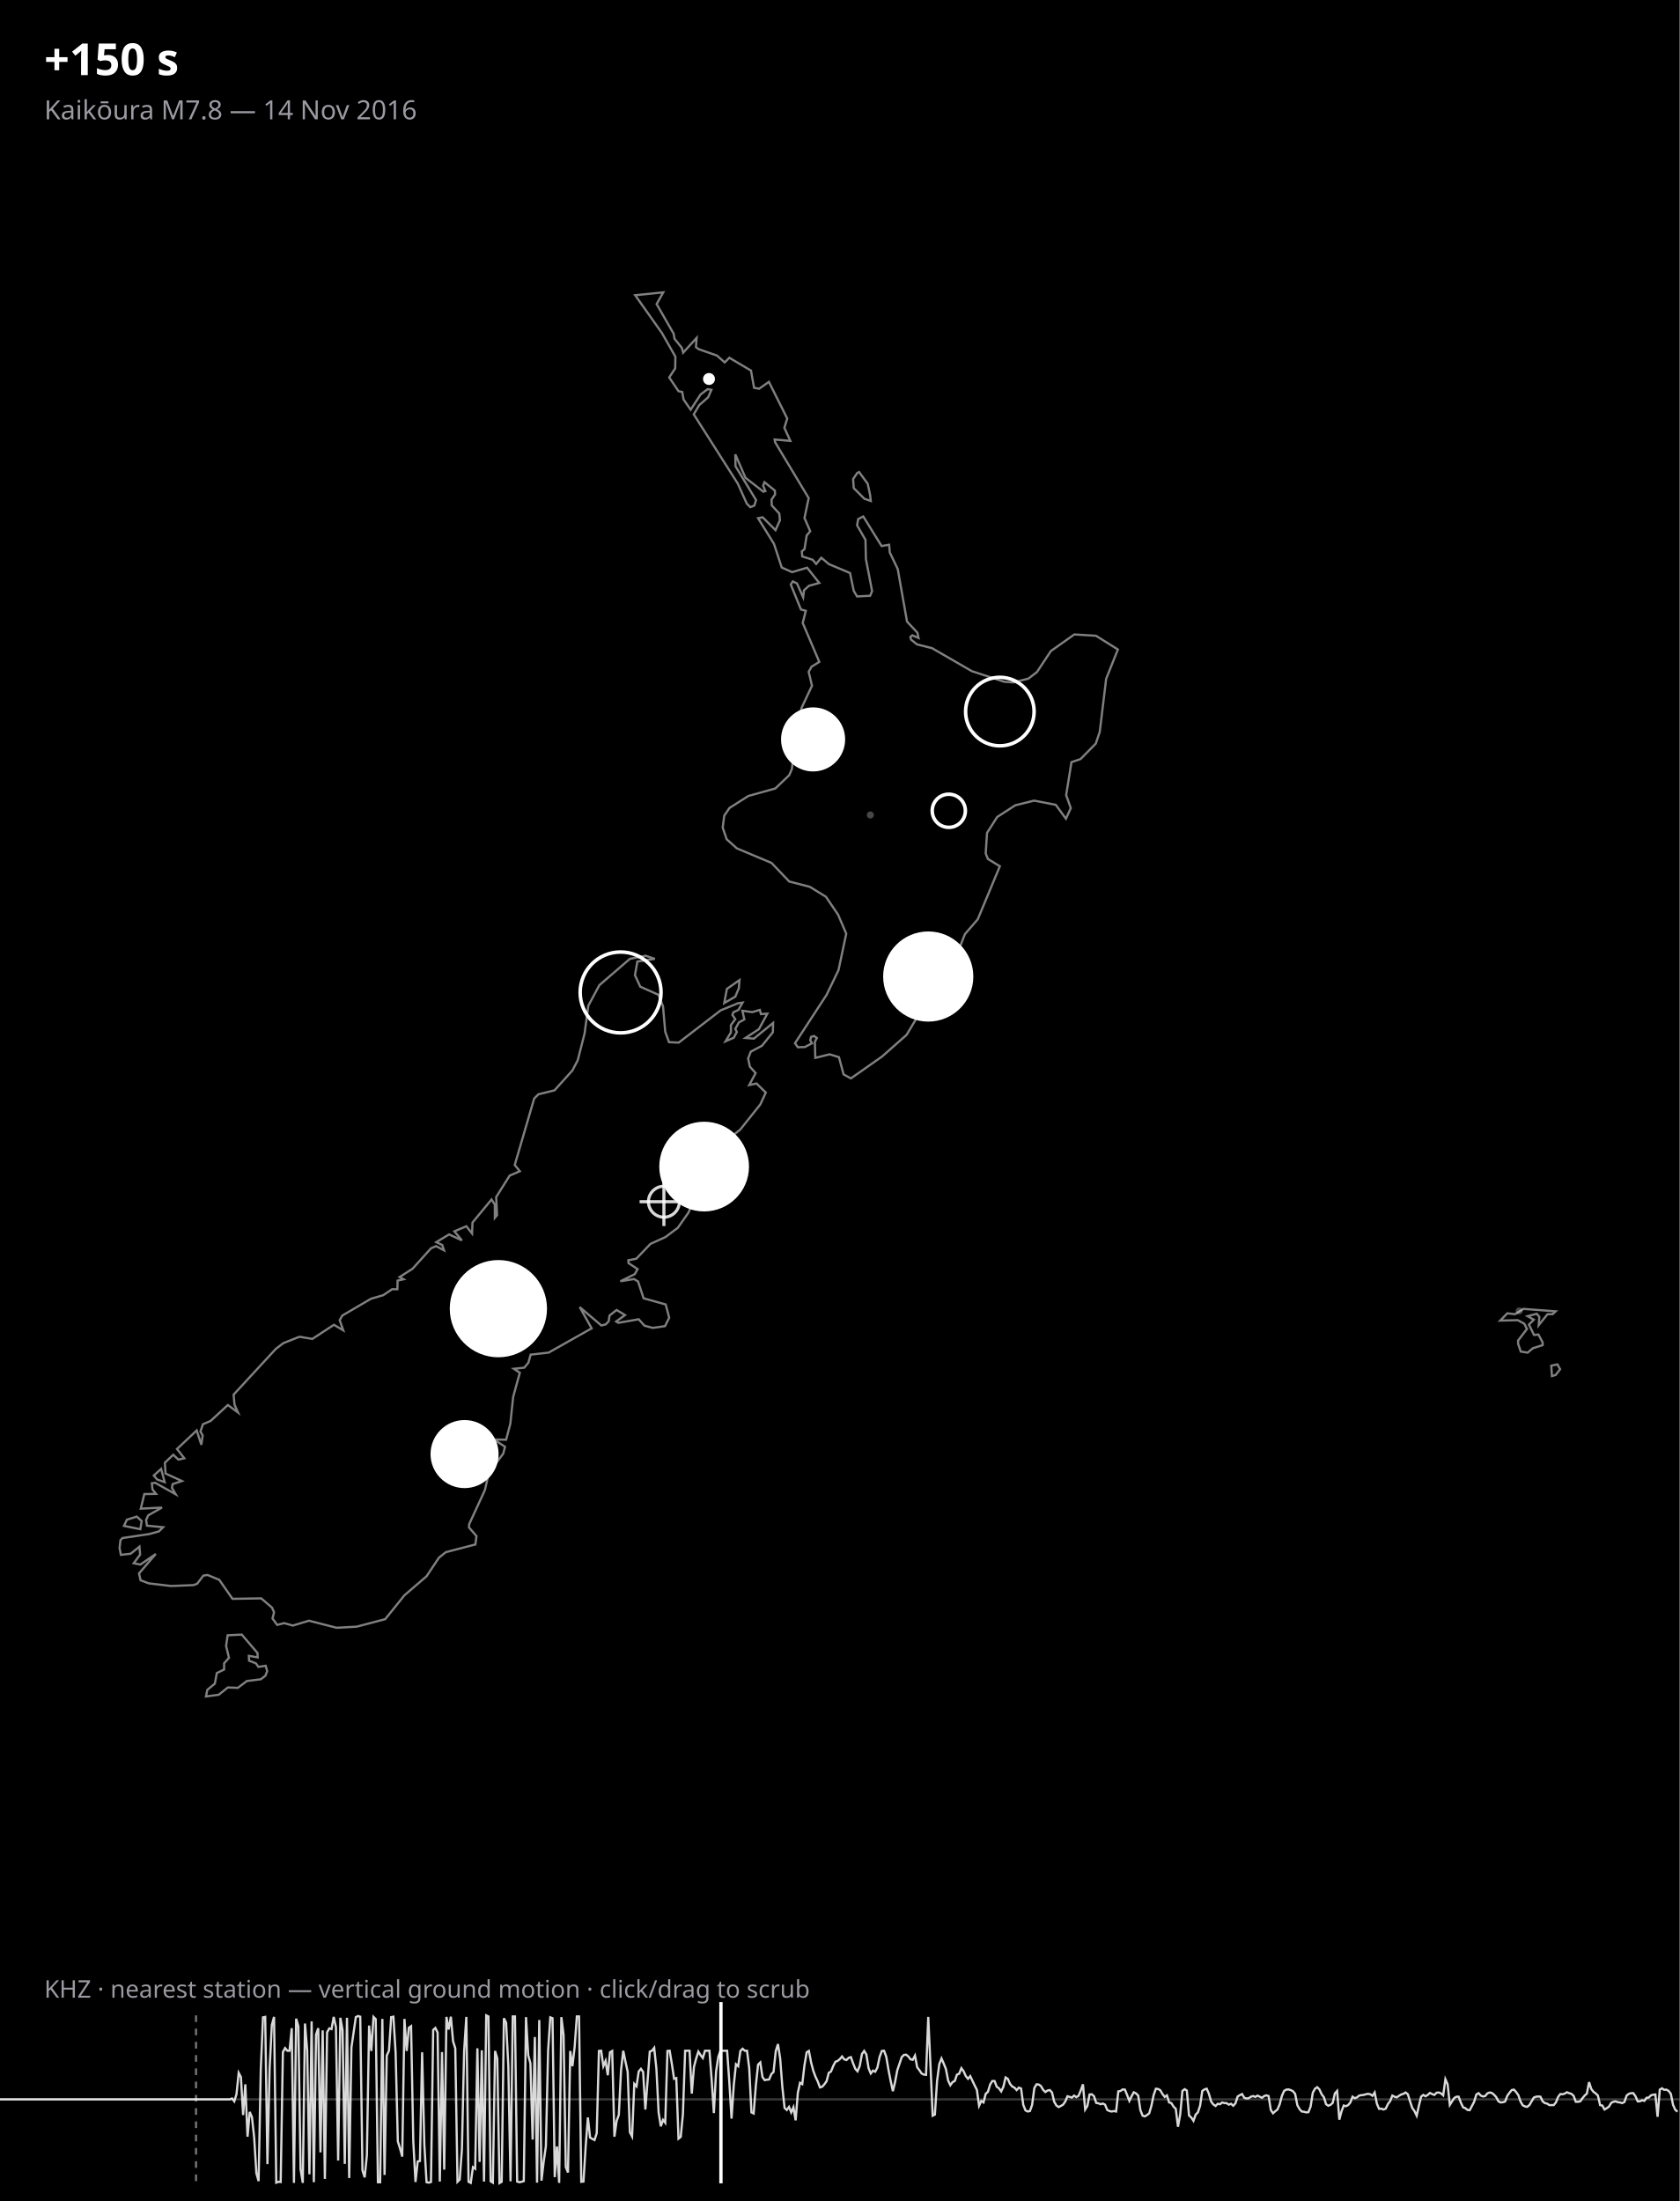
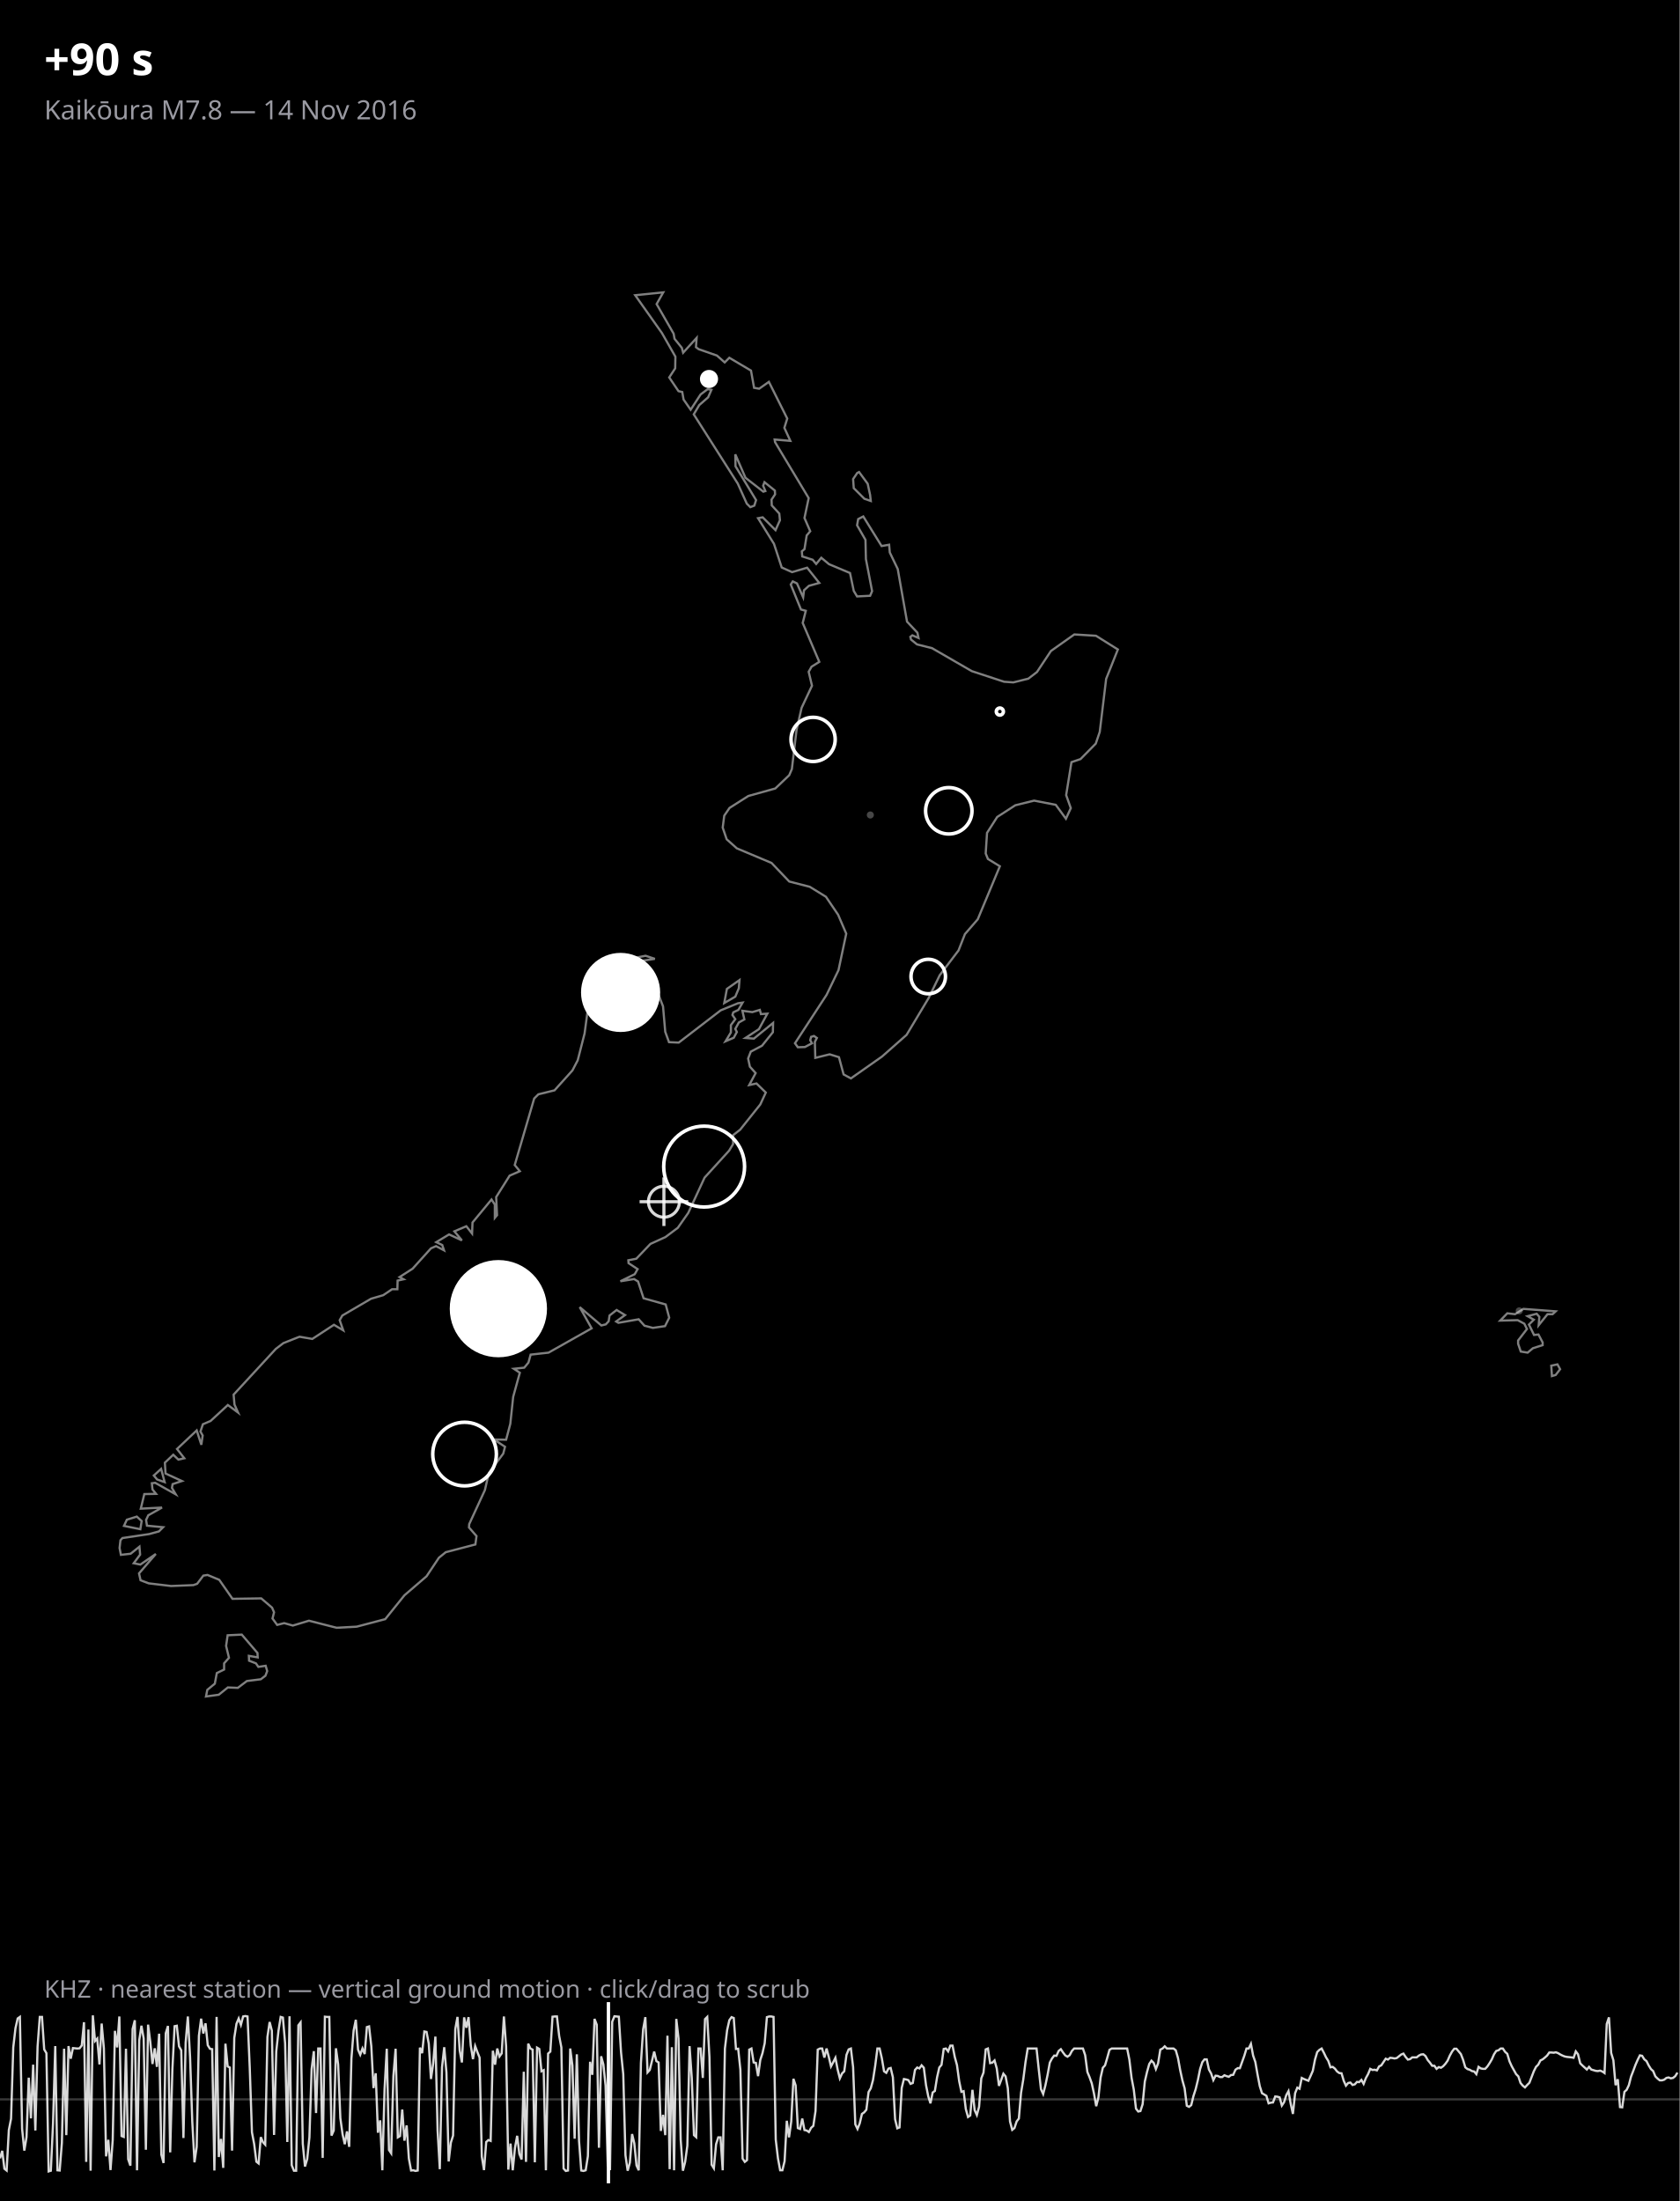
<svg xmlns="http://www.w3.org/2000/svg" viewBox="0 0 760 996" width="760" height="996">
  <rect width="760" height="996" fill="#000" />
-   <text x="20" y="34" fill="#fff" font-family="sans-serif" font-size="20" font-weight="600">+150 s</text>
+   <text x="20" y="34" fill="#fff" font-family="sans-serif" font-size="20" font-weight="600">+90 s</text>
  <text x="20" y="54" fill="#9a9aa2" font-family="sans-serif" font-size="12">Kaikōura M7.8 — 14 Nov 2016</text>
  <path d="M308.5 157.4 L309.1 159.6 L315.2 152.9 L314.9 157.1 L316.1 158.0 L324.4 160.9 L327.9 164.0 L330.0 161.9 L339.8 167.7 L341.2 175.5 L343.5 175.9 L347.9 172.8 L356.2 189.4 L354.9 193.6 L357.6 199.5 L350.5 198.9 L350.7 200.1 L365.9 225.4 L364.0 234.4 L366.6 240.4 L365.0 242.3 L364.0 248.5 L362.8 249.5 L363.0 251.8 L367.7 253.3 L369.3 255.2 L371.6 252.4 L375.1 255.3 L384.6 259.3 L386.3 267.4 L387.8 269.9 L393.7 269.6 L394.6 267.5 L391.8 253.0 L391.6 244.3 L387.8 237.7 L388.3 234.9 L390.6 233.7 L398.9 247.1 L402.3 246.5 L402.6 250.0 L406.2 257.5 L410.4 281.3 L415.1 286.3 L415.6 288.7 L412.8 287.5 L411.9 288.2 L412.2 289.4 L414.9 291.6 L421.7 293.3 L439.7 303.7 L454.3 308.5 L458.5 308.8 L465.3 307.1 L469.2 304.1 L475.5 294.6 L486.1 287.1 L495.9 287.7 L505.8 293.9 L500.5 307.2 L497.6 331.2 L495.8 336.5 L488.9 343.5 L484.8 344.9 L482.4 359.8 L484.5 365.7 L482.3 370.5 L477.7 364.2 L467.9 362.3 L459.4 364.4 L451.2 369.7 L446.6 376.9 L446.0 386.2 L447.0 388.7 L452.4 392.0 L442.4 416.0 L436.6 422.7 L433.7 430.1 L425.2 441.3 L420.2 451.6 L410.2 468.3 L399.1 478.1 L385.0 488.0 L381.7 486.2 L379.6 478.4 L375.4 477.1 L368.9 478.7 L368.7 471.5 L369.6 469.7 L368.3 468.8 L367.0 469.2 L366.6 470.7 L367.4 472.1 L364.2 473.8 L361.0 473.9 L359.7 472.1 L374.0 450.2 L379.4 439.0 L382.9 422.5 L379.2 413.9 L373.7 405.8 L366.4 401.3 L357.1 398.9 L349.1 390.5 L333.4 383.9 L328.8 379.8 L327.0 374.5 L327.7 369.1 L330.1 365.6 L338.6 360.2 L350.8 356.8 L357.1 350.8 L358.3 348.0 L360.4 330.4 L362.7 320.3 L367.4 310.3 L365.9 304.0 L367.2 301.7 L370.7 299.5 L363.2 281.9 L364.6 276.4 L362.4 275.8 L357.8 264.5 L358.7 263.1 L360.6 264.0 L363.4 270.3 L363.8 267.1 L366.0 265.1 L370.7 263.8 L365.2 256.9 L358.4 258.9 L353.7 256.8 L350.2 246.1 L343.0 234.5 L345.1 234.1 L350.9 239.9 L352.9 235.4 L352.6 232.4 L349.2 228.7 L349.1 226.1 L350.7 223.7 L350.6 222.0 L345.9 218.2 L345.3 219.8 L346.3 222.2 L345.4 222.5 L337.3 216.2 L332.7 205.6 L332.8 211.0 L342.1 226.3 L341.3 228.8 L339.5 229.5 L337.9 227.9 L333.8 218.8 L313.9 187.5 L316.4 183.3 L320.4 179.8 L321.9 176.4 L320.2 176.1 L317.0 178.5 L312.5 185.4 L309.3 180.8 L308.7 177.4 L307.0 177.0 L302.8 170.8 L305.5 166.7 L305.6 161.4 L299.5 150.7 L287.4 133.6 L300.1 132.3 L297.1 137.6 L304.8 151.0 L305.2 153.3 L308.5 157.4Z" fill="none" stroke="rgba(255,255,255,0.5)" stroke-width="1" />
  <path d="M302.7 471.6 L307.1 471.8 L326.1 457.2 L333.9 454.0 L336.0 453.7 L334.1 457.0 L331.8 458.1 L331.4 459.3 L332.7 461.2 L330.7 463.9 L330.7 467.2 L328.3 471.2 L332.0 469.6 L333.4 467.0 L332.7 465.6 L334.3 462.7 L336.8 461.3 L335.9 457.4 L340.4 458.0 L343.8 457.0 L344.3 458.9 L347.2 458.7 L343.4 465.7 L337.3 469.7 L341.1 470.0 L349.8 462.9 L349.7 467.1 L344.8 473.2 L339.7 475.9 L338.5 479.0 L339.3 482.7 L341.9 485.6 L339.0 491.0 L342.3 490.3 L346.5 494.4 L344.0 499.8 L334.9 511.2 L331.7 513.7 L331.7 517.7 L329.9 520.7 L318.8 532.9 L311.4 548.9 L306.7 555.6 L301.1 559.8 L294.3 562.9 L287.9 569.6 L284.3 570.3 L284.4 571.6 L288.5 574.3 L287.2 576.6 L280.7 579.8 L286.9 578.8 L288.7 579.9 L291.2 587.5 L301.2 590.3 L302.8 596.3 L300.9 600.1 L295.4 600.9 L291.6 599.9 L289.0 597.0 L279.8 598.6 L278.8 598.0 L282.8 595.1 L279.0 592.8 L275.8 595.3 L275.4 597.9 L274.1 599.3 L272.1 599.8 L262.3 591.5 L267.7 601.1 L248.2 612.1 L240.1 613.0 L239.1 616.6 L237.2 618.9 L232.5 619.4 L235.2 621.2 L232.2 632.1 L230.9 644.3 L229.0 651.5 L223.5 651.4 L228.5 654.7 L227.7 657.8 L221.2 666.5 L219.4 674.3 L212.3 689.7 L212.2 691.2 L215.6 695.1 L215.1 698.9 L201.7 702.4 L198.6 704.9 L193.0 713.3 L183.0 721.9 L174.3 732.7 L161.4 736.1 L152.3 736.6 L139.8 733.4 L132.5 735.6 L128.6 734.5 L125.4 735.3 L123.3 732.4 L124.0 729.6 L123.1 727.5 L118.2 723.3 L105.2 723.5 L99.2 714.9 L93.9 712.7 L92.0 713.0 L89.2 716.7 L87.5 717.3 L77.4 717.7 L67.3 716.5 L63.6 715.1 L62.9 712.0 L70.5 703.2 L63.5 708.0 L60.5 707.4 L63.4 703.5 L63.1 699.9 L59.1 703.1 L54.7 703.6 L54.1 700.5 L54.5 697.0 L55.4 696.0 L67.5 694.2 L71.9 693.0 L73.8 691.1 L66.5 690.4 L66.1 687.8 L67.1 685.7 L73.3 682.2 L63.7 682.7 L65.3 676.1 L70.6 676.0 L69.0 674.0 L68.7 671.2 L70.2 671.0 L79.5 676.2 L77.8 673.3 L78.1 671.6 L82.3 670.2 L74.9 666.8 L74.6 661.9 L78.4 658.3 L80.7 660.5 L83.4 659.9 L80.1 655.7 L89.0 647.3 L91.1 653.8 L91.7 649.6 L90.7 647.8 L91.8 644.5 L95.3 643.0 L103.1 635.8 L107.7 639.2 L106.1 635.6 L105.7 631.1 L124.8 610.4 L128.2 607.8 L135.5 604.9 L141.3 605.9 L151.1 599.5 L155.3 602.0 L153.7 597.4 L154.9 595.3 L167.9 587.7 L173.4 586.1 L177.4 583.4 L179.8 583.4 L179.9 579.5 L182.6 578.9 L180.8 577.9 L186.7 574.1 L195.0 564.9 L197.3 563.9 L200.9 565.8 L200.1 563.4 L197.4 562.1 L203.2 558.6 L209.0 561.3 L205.6 557.2 L211.0 554.9 L213.6 558.2 L213.8 553.2 L222.4 542.8 L223.9 545.1 L223.9 551.1 L224.9 549.9 L224.5 541.7 L230.6 532.0 L235.2 530.0 L232.9 527.2 L241.7 497.1 L243.6 495.2 L250.9 493.4 L259.0 484.4 L261.4 479.8 L264.5 467.7 L266.2 455.1 L271.2 445.8 L285.0 433.9 L292.1 432.5 L296.3 433.9 L288.4 435.1 L287.3 441.3 L289.7 446.5 L298.0 450.2 L300.0 455.4 L301.0 466.9 L302.7 471.6Z" fill="none" stroke="rgba(255,255,255,0.5)" stroke-width="1" />
  <path d="M393.7 224.0 L394.0 226.7 L391.1 225.7 L386.3 220.9 L386.0 216.8 L387.9 214.0 L388.7 213.6 L392.6 218.9 L393.7 224.0Z" fill="none" stroke="rgba(255,255,255,0.5)" stroke-width="1" />
  <path d="M332.7 451.0 L327.7 453.9 L328.9 447.5 L334.6 443.5 L334.3 447.2 L332.7 451.0Z" fill="none" stroke="rgba(255,255,255,0.5)" stroke-width="1" />
  <path d="M64.1 688.3 L63.5 692.0 L56.1 690.5 L57.4 687.7 L61.9 686.3 L64.1 688.3Z" fill="none" stroke="rgba(255,255,255,0.5)" stroke-width="1" />
  <path d="M703.9 593.4 L702.5 594.7 L700.2 594.7 L696.2 599.7 L696.5 595.9 L695.3 594.5 L691.2 595.6 L694.0 597.2 L691.8 599.4 L694.1 604.1 L696.1 603.9 L698.0 607.5 L698.0 608.7 L693.6 610.1 L691.2 612.1 L688.1 611.6 L686.9 608.1 L686.9 606.6 L690.9 601.4 L689.7 599.0 L686.7 597.4 L678.8 597.6 L682.0 594.3 L685.5 594.7 L689.3 592.3 L703.9 593.4Z" fill="none" stroke="rgba(255,255,255,0.5)" stroke-width="1" />
  <path d="M703.9 622.2 L702.2 622.7 L701.9 618.0 L704.7 617.4 L705.9 619.6 L703.9 622.2Z" fill="none" stroke="rgba(255,255,255,0.5)" stroke-width="1" />
  <path d="M116.5 748.0 L116.6 750.0 L112.6 749.3 L112.7 751.5 L115.8 752.7 L116.9 754.3 L120.2 753.8 L120.9 756.2 L120.1 758.3 L118.0 759.9 L111.7 760.7 L107.6 763.8 L103.1 763.6 L99.0 766.9 L93.2 767.7 L93.8 764.7 L97.2 761.9 L98.1 757.1 L101.4 755.5 L101.4 752.7 L103.6 750.2 L102.3 744.8 L103.0 740.0 L109.4 739.7 L116.5 748.0Z" fill="none" stroke="rgba(255,255,255,0.5)" stroke-width="1" />
  <path d="M72.9 664.7 L74.5 670.7 L71.1 669.5 L69.6 667.7 L72.9 664.7Z" fill="none" stroke="rgba(255,255,255,0.5)" stroke-width="1" />
-   <circle cx="320.8" cy="171.5" r="2.7" fill="#fff" />
-   <circle cx="367.9" cy="334.6" r="14.5" fill="#fff" />
-   <circle cx="452.4" cy="322.0" r="15.5" fill="none" stroke="#fff" stroke-width="1.6" />
-   <circle cx="429.3" cy="366.9" r="7.5" fill="none" stroke="#fff" stroke-width="1.6" />
+   <circle cx="320.8" cy="171.5" r="4.1" fill="#fff" />
+   <circle cx="367.9" cy="334.6" r="10.0" fill="none" stroke="#fff" stroke-width="1.6" />
+   <circle cx="452.4" cy="322.0" r="1.6" fill="none" stroke="#fff" stroke-width="1.6" />
+   <circle cx="429.3" cy="366.9" r="10.5" fill="none" stroke="#fff" stroke-width="1.6" />
  <circle cx="393.8" cy="368.8" r="1.6" fill="rgba(255,255,255,0.28)" />
-   <circle cx="420.0" cy="441.9" r="20.4" fill="#fff" />
-   <circle cx="280.8" cy="449.1" r="18.3" fill="none" stroke="#fff" stroke-width="1.6" />
-   <circle cx="318.6" cy="527.9" r="20.3" fill="#fff" />
+   <circle cx="420.0" cy="441.9" r="7.8" fill="none" stroke="#fff" stroke-width="1.6" />
+   <circle cx="280.8" cy="449.1" r="17.9" fill="#fff" />
+   <circle cx="318.6" cy="527.9" r="18.3" fill="none" stroke="#fff" stroke-width="1.6" />
  <circle cx="225.5" cy="592.2" r="22.0" fill="#fff" />
  <circle cx="687.4" cy="593.2" r="1.6" fill="rgba(255,255,255,0.28)" />
-   <circle cx="210.2" cy="658.0" r="15.4" fill="#fff" />
+   <circle cx="210.2" cy="658.0" r="14.4" fill="none" stroke="#fff" stroke-width="1.6" />
  <g stroke="rgba(255,255,255,0.85)" stroke-width="1.4" fill="none">
    <circle cx="300.4" cy="543.8" r="7" />
    <line x1="289.4" y1="543.8" x2="311.4" y2="543.8" />
    <line x1="300.4" y1="532.8" x2="300.4" y2="554.8" />
  </g>
  <line x1="0" y1="950.0" x2="760" y2="950.0" stroke="rgba(255,255,255,0.22)" stroke-width="1" />
-   <path d="M0 950.0 L1 950.0 L2 950.0 L3 950.0 L4 950.0 L5 950.0 L6 950.0 L7 950.0 L8 950.0 L9 950.0 L10 950.0 L11 950.0 L12 950.0 L13 950.0 L14 950.0 L15 950.0 L16 950.0 L17 950.0 L18 950.0 L19 950.0 L20 950.0 L21 950.0 L22 950.0 L23 950.0 L24 950.0 L25 950.0 L26 950.0 L27 950.0 L28 950.0 L29 950.0 L30 950.0 L31 950.0 L32 950.0 L33 950.0 L34 950.0 L35 950.0 L36 950.0 L37 950.0 L38 950.0 L39 950.0 L40 950.0 L41 950.0 L42 950.0 L43 950.0 L44 950.0 L45 950.0 L46 950.0 L47 950.0 L48 950.0 L49 950.0 L50 950.0 L51 950.0 L52 950.0 L53 950.0 L54 950.0 L55 950.0 L56 950.0 L57 950.0 L58 950.0 L59 950.0 L60 950.0 L61 950.0 L62 950.0 L63 950.0 L64 950.0 L65 950.0 L66 950.0 L67 950.0 L68 950.0 L69 950.0 L70 950.0 L71 950.0 L72 950.0 L73 950.0 L74 950.0 L75 950.0 L76 950.0 L77 950.0 L78 950.0 L79 950.0 L80 950.0 L81 950.0 L82 950.0 L83 950.0 L84 950.0 L85 950.0 L86 950.0 L87 950.0 L88 950.0 L89 950.0 L90 950.0 L91 950.0 L92 950.0 L93 950.0 L94 950.0 L95 950.0 L96 950.0 L97 950.0 L98 950.0 L99 950.0 L100 950.0 L101 950.0 L102 950.0 L103 950.0 L104 950.0 L105 949.6 L106 950.9 L107 947.7 L108 938.0 L109 939.9 L110 957.1 L111 943.2 L112 966.9 L113 955.7 L114 958.1 L115 967.2 L116 983.4 L117 987.0 L118 936.4 L119 912.9 L120 912.7 L121 979.3 L122 935.9 L123 916.4 L124 912.7 L125 987.7 L126 987.3 L127 987.4 L128 928.6 L129 926.8 L130 928.0 L131 928.0 L132 917.8 L133 987.8 L134 913.5 L135 917.0 L136 981.6 L137 987.8 L138 915.7 L139 927.9 L140 983.9 L141 914.7 L142 987.5 L143 920.7 L144 917.8 L145 974.0 L146 918.8 L147 986.0 L148 919.7 L149 917.9 L150 918.2 L151 912.7 L152 917.3 L153 977.7 L154 913.1 L155 918.8 L156 979.2 L157 913.1 L158 985.6 L159 926.6 L160 919.7 L161 912.8 L162 912.3 L163 912.6 L164 982.1 L165 985.3 L166 975.3 L167 916.6 L168 928.1 L169 912.7 L170 913.7 L171 987.5 L172 987.5 L173 913.6 L174 984.2 L175 930.2 L176 928.0 L177 912.8 L178 912.6 L179 928.8 L180 969.0 L181 972.2 L182 975.9 L183 913.6 L184 928.1 L185 917.6 L186 916.9 L187 969.0 L188 987.4 L189 978.1 L190 977.9 L191 928.7 L192 970.4 L193 987.5 L194 987.7 L195 987.4 L196 918.6 L197 917.7 L198 919.8 L199 987.2 L200 928.6 L201 981.8 L202 912.7 L203 918.4 L204 912.6 L205 923.7 L206 926.9 L207 987.3 L208 986.3 L209 972.6 L210 928.1 L211 912.7 L212 987.3 L213 987.8 L214 980.7 L215 981.4 L216 926.9 L217 978.3 L218 927.8 L219 987.2 L220 912.0 L221 912.5 L222 987.1 L223 987.7 L224 928.1 L225 931.5 L226 987.9 L227 987.3 L228 913.3 L229 915.3 L230 934.9 L231 987.1 L232 912.5 L233 912.5 L234 987.2 L235 987.5 L236 987.3 L237 987.0 L238 912.8 L239 930.0 L240 933.7 L241 968.2 L242 921.8 L243 987.7 L244 914.1 L245 986.8 L246 978.2 L247 971.2 L248 928.0 L249 912.9 L250 913.3 L251 985.2 L252 971.3 L253 987.8 L254 912.8 L255 920.9 L256 980.6 L257 983.1 L258 928.1 L259 935.0 L260 926.4 L261 912.5 L262 912.5 L263 987.3 L264 987.2 L265 971.3 L266 958.2 L267 967.3 L268 967.9 L269 968.4 L270 965.3 L271 928.1 L272 928.0 L273 935.0 L274 932.6 L275 939.1 L276 928.7 L277 928.1 L278 966.9 L279 959.8 L280 957.0 L281 936.8 L282 928.0 L283 932.9 L284 937.5 L285 964.9 L286 966.8 L287 943.0 L288 944.1 L289 937.4 L290 936.2 L291 937.6 L292 954.6 L293 941.8 L294 928.4 L295 928.0 L296 926.7 L297 936.1 L298 955.9 L299 962.2 L300 959.3 L301 960.6 L302 928.1 L303 928.0 L304 934.0 L305 940.7 L306 940.4 L307 967.8 L308 967.0 L309 956.7 L310 928.0 L311 928.0 L312 928.0 L313 947.4 L314 935.3 L315 931.5 L316 928.4 L317 930.0 L318 931.3 L319 928.0 L320 928.0 L321 928.0 L322 941.2 L323 956.2 L324 937.4 L325 930.8 L326 928.0 L327 928.0 L328 928.0 L329 928.0 L330 942.3 L331 958.7 L332 943.7 L333 934.1 L334 935.0 L335 928.1 L336 927.1 L337 928.0 L338 928.0 L339 935.9 L340 955.9 L341 956.4 L342 943.7 L343 934.3 L344 933.3 L345 939.9 L346 941.3 L347 941.1 L348 941.0 L349 938.6 L350 937.6 L351 928.2 L352 925.0 L353 931.5 L354 944.5 L355 953.9 L356 954.8 L357 953.4 L358 955.9 L359 953.6 L360 959.5 L361 947.0 L362 942.5 L363 943.1 L364 934.5 L365 928.7 L366 928.1 L367 933.3 L368 937.1 L369 939.8 L370 941.9 L371 944.6 L372 944.3 L373 943.2 L374 941.8 L375 938.0 L376 937.4 L377 934.9 L378 933.0 L379 932.6 L380 931.8 L381 930.6 L382 931.9 L383 932.2 L384 931.2 L385 930.9 L386 933.7 L387 936.2 L388 937.3 L389 934.9 L390 929.5 L391 928.1 L392 929.7 L393 935.9 L394 938.3 L395 937.0 L396 937.5 L397 935.6 L398 930.8 L399 928.1 L400 928.0 L401 930.7 L402 936.6 L403 941.7 L404 946.3 L405 942.1 L406 936.8 L407 933.9 L408 930.9 L409 929.9 L410 929.8 L411 930.6 L412 931.9 L413 932.1 L414 930.2 L415 935.5 L416 936.8 L417 938.3 L418 938.8 L419 938.9 L420 912.7 L421 934.3 L422 957.4 L423 956.9 L424 941.6 L425 934.1 L426 931.5 L427 933.8 L428 936.3 L429 941.5 L430 943.6 L431 942.2 L432 941.7 L433 938.8 L434 938.4 L435 935.9 L436 937.3 L437 939.5 L438 940.7 L439 939.5 L440 941.6 L441 943.7 L442 945.7 L443 952.9 L444 950.7 L445 951.4 L446 947.5 L447 946.6 L448 943.3 L449 941.7 L450 941.7 L451 944.3 L452 945.0 L453 946.4 L454 944.3 L455 940.1 L456 940.7 L457 943.0 L458 944.2 L459 944.7 L460 945.8 L461 944.7 L462 945.1 L463 952.5 L464 955.0 L465 955.5 L466 955.3 L467 952.5 L468 944.9 L469 943.2 L470 943.3 L471 944.0 L472 945.7 L473 946.7 L474 946.0 L475 945.8 L476 946.9 L477 951.1 L478 952.8 L479 953.5 L480 953.0 L481 952.4 L482 951.0 L483 948.6 L484 948.9 L485 949.2 L486 948.3 L487 949.0 L488 948.4 L489 946.0 L490 943.2 L491 954.6 L492 953.0 L493 947.8 L494 947.7 L495 948.6 L496 951.6 L497 951.8 L498 952.2 L499 951.9 L500 952.4 L501 954.8 L502 955.3 L503 955.5 L504 955.3 L505 955.5 L506 946.4 L507 946.2 L508 945.5 L509 945.6 L510 948.1 L511 950.7 L512 948.6 L513 946.8 L514 947.3 L515 948.3 L516 954.9 L517 957.4 L518 957.7 L519 957.1 L520 956.3 L521 952.8 L522 948.0 L523 945.2 L524 945.3 L525 945.9 L526 947.6 L527 948.9 L528 948.2 L529 951.4 L530 951.7 L531 953.3 L532 954.3 L533 962.4 L534 956.9 L535 946.2 L536 945.4 L537 946.0 L538 957.3 L539 958.2 L540 959.7 L541 956.9 L542 955.9 L543 952.9 L544 946.2 L545 945.5 L546 945.2 L547 947.5 L548 951.0 L549 952.3 L550 953.0 L551 952.0 L552 952.2 L553 951.4 L554 951.7 L555 951.7 L556 952.4 L557 952.0 L558 952.9 L559 951.8 L560 948.7 L561 948.1 L562 947.6 L563 949.3 L564 949.6 L565 949.5 L566 948.8 L567 948.5 L568 948.9 L569 948.3 L570 948.8 L571 949.3 L572 948.5 L573 948.2 L574 948.5 L575 954.8 L576 956.3 L577 955.4 L578 954.6 L579 952.3 L580 948.5 L581 946.2 L582 945.6 L583 945.5 L584 945.8 L585 946.3 L586 947.5 L587 952.6 L588 954.4 L589 955.5 L590 955.6 L591 955.9 L592 955.8 L593 953.3 L594 947.0 L595 945.2 L596 944.5 L597 945.5 L598 947.7 L599 949.0 L600 952.2 L601 952.9 L602 952.5 L603 951.6 L604 947.3 L605 946.2 L606 959.2 L607 955.4 L608 952.8 L609 953.1 L610 952.6 L611 951.4 L612 948.8 L613 949.5 L614 949.1 L615 948.3 L616 948.1 L617 948.0 L618 947.7 L619 947.5 L620 947.7 L621 948.4 L622 946.9 L623 952.0 L624 954.3 L625 954.2 L626 954.6 L627 954.2 L628 952.1 L629 950.8 L630 948.3 L631 948.8 L632 949.1 L633 948.4 L634 947.8 L635 947.5 L636 946.9 L637 947.7 L638 950.9 L639 953.9 L640 955.3 L641 957.4 L642 952.9 L643 948.8 L644 948.0 L645 948.6 L646 948.0 L647 947.1 L648 947.6 L649 948.0 L650 947.0 L651 946.9 L652 947.3 L653 948.2 L654 940.9 L655 943.2 L656 952.5 L657 950.9 L658 949.4 L659 948.8 L660 948.8 L661 951.5 L662 953.6 L663 954.0 L664 954.8 L665 954.9 L666 953.0 L667 951.1 L668 947.8 L669 947.2 L670 948.3 L671 948.7 L672 948.5 L673 947.3 L674 946.9 L675 947.1 L676 947.9 L677 949.0 L678 950.9 L679 951.4 L680 951.3 L681 951.0 L682 948.4 L683 947.0 L684 945.8 L685 945.6 L686 946.7 L687 948.1 L688 951.0 L689 952.7 L690 953.2 L691 953.4 L692 952.6 L693 950.9 L694 949.2 L695 948.8 L696 948.7 L697 948.8 L698 950.9 L699 951.7 L700 951.9 L701 952.6 L702 952.6 L703 952.6 L704 951.4 L705 948.9 L706 947.6 L707 947.7 L708 947.4 L709 946.8 L710 947.2 L711 947.5 L712 948.4 L713 951.1 L714 951.1 L715 950.9 L716 949.5 L717 948.3 L718 947.4 L719 942.2 L720 945.3 L721 946.6 L722 947.3 L723 948.3 L724 952.6 L725 952.8 L726 954.6 L727 954.0 L728 953.3 L729 951.6 L730 951.1 L731 950.9 L732 951.3 L733 951.4 L734 951.7 L735 951.2 L736 948.3 L737 947.5 L738 947.2 L739 947.2 L740 948.6 L741 950.9 L742 950.9 L743 950.4 L744 950.7 L745 949.3 L746 949.2 L747 948.2 L748 947.9 L749 947.8 L750 957.9 L751 945.6 L752 945.0 L753 945.7 L754 945.6 L755 946.2 L756 947.5 L757 952.5 L758 954.7 L759 955.6 " fill="none" stroke="rgba(255,255,255,0.85)" stroke-width="1" />
-   <line x1="88.7" y1="912" x2="88.7" y2="988.0" stroke="rgba(255,255,255,0.45)" stroke-width="1" stroke-dasharray="3 3" />
-   <line x1="326.2" y1="906.0" x2="326.2" y2="988.0" stroke="#fff" stroke-width="1.5" />
+   <path d="M0 976.7 L1 973.3 L2 981.4 L3 982.2 L4 963.9 L5 958.8 L6 926.5 L7 917.8 L8 913.4 L9 912.7 L10 963.3 L11 973.2 L12 967.1 L13 940.2 L14 958.6 L15 934.3 L16 964.1 L17 926.1 L18 912.7 L19 912.7 L20 927.4 L21 929.1 L22 982.6 L23 982.3 L24 960.8 L25 925.9 L26 982.1 L27 982.2 L28 969.7 L29 927.1 L30 966.2 L31 925.9 L32 931.6 L33 926.8 L34 926.9 L35 927.0 L36 926.9 L37 925.6 L38 915.1 L39 978.3 L40 918.4 L41 982.3 L42 912.0 L43 923.6 L44 922.5 L45 934.2 L46 915.7 L47 926.9 L48 975.8 L49 968.3 L50 982.0 L51 968.4 L52 919.0 L53 926.5 L54 912.5 L55 966.6 L56 967.0 L57 927.1 L58 977.1 L59 980.0 L60 918.2 L61 914.2 L62 982.1 L63 923.3 L64 916.7 L65 922.4 L66 972.8 L67 916.2 L68 924.0 L69 934.0 L70 926.9 L71 935.3 L72 920.3 L73 975.0 L74 978.8 L75 920.1 L76 916.8 L77 974.0 L78 936.5 L79 916.9 L80 916.7 L81 926.0 L82 927.8 L83 967.5 L84 924.3 L85 912.5 L86 930.9 L87 960.1 L88 978.5 L89 971.5 L90 921.2 L91 913.5 L92 920.2 L93 915.6 L94 925.5 L95 927.1 L96 927.3 L97 982.2 L98 912.7 L99 976.1 L100 967.9 L101 981.0 L102 924.8 L103 935.1 L104 935.6 L105 973.2 L106 922.2 L107 915.8 L108 913.4 L109 916.3 L110 912.5 L111 912.3 L112 912.5 L113 935.7 L114 964.9 L115 970.2 L116 978.2 L117 979.0 L118 967.1 L119 969.4 L120 970.5 L121 921.8 L122 915.0 L123 918.9 L124 966.1 L125 928.3 L126 919.0 L127 912.7 L128 913.0 L129 924.6 L130 969.3 L131 912.4 L132 979.8 L133 982.3 L134 982.3 L135 916.5 L136 915.2 L137 970.1 L138 980.4 L139 977.0 L140 967.2 L141 936.3 L142 928.2 L143 956.2 L144 927.0 L145 927.0 L146 976.5 L147 912.6 L148 912.7 L149 912.7 L150 966.4 L151 964.1 L152 926.9 L153 934.2 L154 958.5 L155 965.8 L156 970.3 L157 964.5 L158 971.5 L159 931.6 L160 918.9 L161 914.0 L162 927.5 L163 929.8 L164 927.0 L165 929.5 L166 917.3 L167 917.0 L168 925.9 L169 944.9 L170 938.2 L171 965.1 L172 959.5 L173 982.1 L174 945.4 L175 927.1 L176 972.9 L177 974.4 L178 939.4 L179 927.1 L180 967.2 L181 966.6 L182 954.6 L183 968.7 L184 961.8 L185 976.8 L186 982.2 L187 982.1 L188 982.4 L189 982.2 L190 926.6 L191 929.1 L192 919.3 L193 919.5 L194 924.8 L195 940.8 L196 933.8 L197 921.6 L198 964.1 L199 981.6 L200 935.5 L201 926.4 L202 937.8 L203 978.1 L204 969.6 L205 966.4 L206 918.2 L207 912.7 L208 927.9 L209 933.3 L210 912.9 L211 917.6 L212 912.8 L213 925.6 L214 931.8 L215 925.9 L216 928.6 L217 931.1 L218 975.9 L219 982.0 L220 969.3 L221 968.4 L222 968.8 L223 928.0 L224 934.3 L225 927.0 L226 930.6 L227 929.2 L228 912.5 L229 926.0 L230 981.8 L231 970.0 L232 982.1 L233 972.0 L234 966.5 L235 974.7 L236 977.2 L237 937.5 L238 978.3 L239 924.8 L240 927.0 L241 927.5 L242 978.5 L243 926.6 L244 927.2 L245 937.3 L246 936.8 L247 982.1 L248 929.3 L249 928.4 L250 912.6 L251 912.5 L252 912.5 L253 921.3 L254 926.5 L255 981.3 L256 982.4 L257 982.2 L258 927.0 L259 934.7 L260 967.8 L261 929.6 L262 968.9 L263 982.2 L264 982.4 L265 982.1 L266 975.7 L267 933.0 L268 938.9 L269 913.6 L270 916.2 L271 971.9 L272 930.5 L273 934.2 L274 943.7 L275 979.8 L276 982.0 L277 914.9 L278 912.4 L279 912.5 L280 912.6 L281 928.7 L282 938.6 L283 975.3 L284 982.3 L285 978.6 L286 965.7 L287 969.9 L288 979.9 L289 982.1 L290 933.5 L291 918.3 L292 912.8 L293 937.8 L294 936.7 L295 932.6 L296 928.4 L297 932.7 L298 933.3 L299 964.3 L300 957.0 L301 966.2 L302 921.2 L303 981.6 L304 926.4 L305 982.1 L306 913.6 L307 922.4 L308 968.4 L309 982.3 L310 978.3 L311 971.0 L312 925.9 L313 940.3 L314 966.2 L315 967.1 L316 927.0 L317 927.0 L318 940.3 L319 913.7 L320 912.7 L321 930.9 L322 979.6 L323 981.2 L324 970.3 L325 967.2 L326 967.2 L327 982.1 L328 927.0 L329 918.7 L330 914.2 L331 912.8 L332 913.2 L333 927.2 L334 927.1 L335 936.6 L336 976.8 L337 978.3 L338 977.5 L339 927.5 L340 927.0 L341 933.3 L342 933.5 L343 939.5 L344 932.2 L345 929.1 L346 924.6 L347 912.8 L348 912.5 L349 912.5 L350 912.7 L351 968.2 L352 976.7 L353 982.1 L354 982.1 L355 978.0 L356 959.7 L357 967.2 L358 960.1 L359 940.7 L360 943.7 L361 963.0 L362 963.4 L363 958.7 L364 963.9 L365 964.1 L366 964.8 L367 962.9 L368 962.0 L369 955.3 L370 927.5 L371 927.0 L372 927.0 L373 931.1 L374 927.0 L375 930.8 L376 935.1 L377 933.2 L378 931.2 L379 936.5 L380 940.5 L381 938.3 L382 937.3 L383 929.9 L384 927.4 L385 927.0 L386 935.4 L387 961.3 L388 963.4 L389 960.9 L390 956.6 L391 955.9 L392 954.7 L393 946.7 L394 945.0 L395 941.3 L396 934.8 L397 927.0 L398 927.0 L399 931.4 L400 937.3 L401 938.0 L402 936.1 L403 935.8 L404 940.0 L405 959.0 L406 963.1 L407 962.7 L408 944.8 L409 940.8 L410 941.0 L411 941.3 L412 943.0 L413 942.6 L414 936.7 L415 935.6 L416 936.0 L417 934.6 L418 935.7 L419 943.6 L420 948.6 L421 951.8 L422 946.9 L423 946.2 L424 940.0 L425 935.6 L426 934.4 L427 927.2 L428 927.0 L429 928.3 L430 925.7 L431 925.7 L432 930.8 L433 934.5 L434 941.8 L435 946.6 L436 946.3 L437 954.4 L438 958.0 L439 957.3 L440 945.7 L441 954.9 L442 957.1 L443 953.4 L444 940.5 L445 937.9 L446 927.4 L447 927.0 L448 933.6 L449 933.4 L450 932.4 L451 936.0 L452 943.9 L453 941.2 L454 938.4 L455 939.6 L456 944.9 L457 960.0 L458 963.8 L459 963.0 L460 960.0 L461 958.7 L462 947.0 L463 941.0 L464 933.2 L465 927.0 L466 927.0 L467 927.0 L468 927.0 L469 927.0 L470 936.4 L471 945.4 L472 947.6 L473 943.7 L474 938.9 L475 933.4 L476 931.5 L477 930.2 L478 930.3 L479 928.1 L480 927.3 L481 928.8 L482 930.1 L483 930.7 L484 930.0 L485 928.1 L486 927.0 L487 927.0 L488 927.0 L489 927.0 L490 927.0 L491 930.0 L492 937.6 L493 940.0 L494 942.8 L495 947.4 L496 953.1 L497 949.1 L498 940.1 L499 935.7 L500 934.6 L501 931.2 L502 927.6 L503 927.0 L504 927.0 L505 927.0 L506 927.0 L507 927.0 L508 927.0 L509 927.0 L510 927.0 L511 932.0 L512 940.3 L513 945.6 L514 954.2 L515 955.5 L516 955.3 L517 952.2 L518 941.9 L519 937.6 L520 934.0 L521 932.5 L522 933.5 L523 936.3 L524 933.7 L525 927.5 L526 927.0 L527 926.0 L528 927.0 L529 927.0 L530 927.0 L531 927.0 L532 927.8 L533 931.3 L534 936.8 L535 941.4 L536 945.0 L537 952.9 L538 953.4 L539 952.6 L540 948.5 L541 945.4 L542 941.3 L543 936.3 L544 933.2 L545 931.9 L546 931.9 L547 936.5 L548 938.3 L549 941.3 L550 939.3 L551 939.4 L552 939.9 L553 939.9 L554 939.1 L555 939.5 L556 939.8 L557 939.0 L558 938.9 L559 936.6 L560 935.9 L561 935.9 L562 933.1 L563 930.3 L564 927.0 L565 927.0 L566 924.9 L567 930.2 L568 933.1 L569 938.8 L570 944.0 L571 947.2 L572 947.8 L573 948.4 L574 951.8 L575 951.5 L576 951.4 L577 948.7 L578 948.8 L579 949.1 L580 952.8 L581 951.3 L582 948.1 L583 946.3 L584 952.0 L585 956.6 L586 947.2 L587 944.7 L588 945.2 L589 940.3 L590 940.8 L591 941.2 L592 941.6 L593 939.4 L594 937.1 L595 932.0 L596 928.6 L597 927.6 L598 927.0 L599 928.9 L600 931.0 L601 932.6 L602 935.5 L603 935.3 L604 936.1 L605 937.4 L606 938.1 L607 938.2 L608 941.6 L609 943.8 L610 942.6 L611 942.4 L612 943.5 L613 943.2 L614 942.1 L615 942.2 L616 941.2 L617 943.0 L618 940.4 L619 938.6 L620 936.2 L621 936.7 L622 936.6 L623 936.9 L624 935.1 L625 934.6 L626 933.1 L627 931.6 L628 932.0 L629 931.2 L630 931.3 L631 931.5 L632 931.3 L633 930.5 L634 929.7 L635 929.3 L636 930.8 L637 932.0 L638 931.8 L639 931.0 L640 931.0 L641 931.0 L642 930.2 L643 929.7 L644 929.6 L645 930.4 L646 932.2 L647 933.4 L648 934.8 L649 934.8 L650 936.2 L651 935.4 L652 935.7 L653 935.0 L654 933.9 L655 932.5 L656 930.2 L657 928.4 L658 927.1 L659 927.1 L660 928.3 L661 929.5 L662 932.1 L663 935.5 L664 936.3 L665 936.6 L666 937.2 L667 937.4 L668 938.6 L669 935.3 L670 936.0 L671 936.2 L672 936.2 L673 935.1 L674 933.6 L675 931.9 L676 929.6 L677 928.1 L678 927.8 L679 927.0 L680 927.0 L681 928.5 L682 929.4 L683 932.8 L684 935.0 L685 936.8 L686 938.6 L687 939.6 L688 942.6 L689 943.8 L690 944.6 L691 943.5 L692 942.5 L693 939.9 L694 937.3 L695 935.3 L696 934.3 L697 932.4 L698 931.9 L699 931.1 L700 930.2 L701 928.8 L702 928.8 L703 928.9 L704 928.7 L705 929.1 L706 929.7 L707 930.2 L708 930.6 L709 930.8 L710 930.9 L711 931.0 L712 931.2 L713 928.3 L714 929.6 L715 933.7 L716 934.7 L717 935.6 L718 936.5 L719 935.3 L720 936.5 L721 936.8 L722 937.1 L723 937.2 L724 937.0 L725 937.4 L726 938.1 L727 915.9 L728 912.9 L729 929.0 L730 932.3 L731 943.6 L732 940.9 L733 953.5 L734 953.6 L735 946.6 L736 945.7 L737 943.6 L738 939.7 L739 937.1 L740 934.4 L741 932.1 L742 930.1 L743 930.3 L744 931.9 L745 932.7 L746 934.7 L747 936.3 L748 937.2 L749 939.6 L750 940.6 L751 941.4 L752 941.4 L753 941.1 L754 940.3 L755 940.1 L756 940.5 L757 940.3 L758 939.5 L759 937.9 " fill="none" stroke="rgba(255,255,255,0.85)" stroke-width="1" />
+   <line x1="-66.0" y1="912" x2="-66.0" y2="988.0" stroke="rgba(255,255,255,0.45)" stroke-width="1" stroke-dasharray="3 3" />
+   <line x1="275.3" y1="906.0" x2="275.3" y2="988.0" stroke="#fff" stroke-width="1.5" />
  <text x="20" y="904" fill="#9a9aa2" font-family="sans-serif" font-size="11">KHZ · nearest station — vertical ground motion · click/drag to scrub</text>
</svg>
